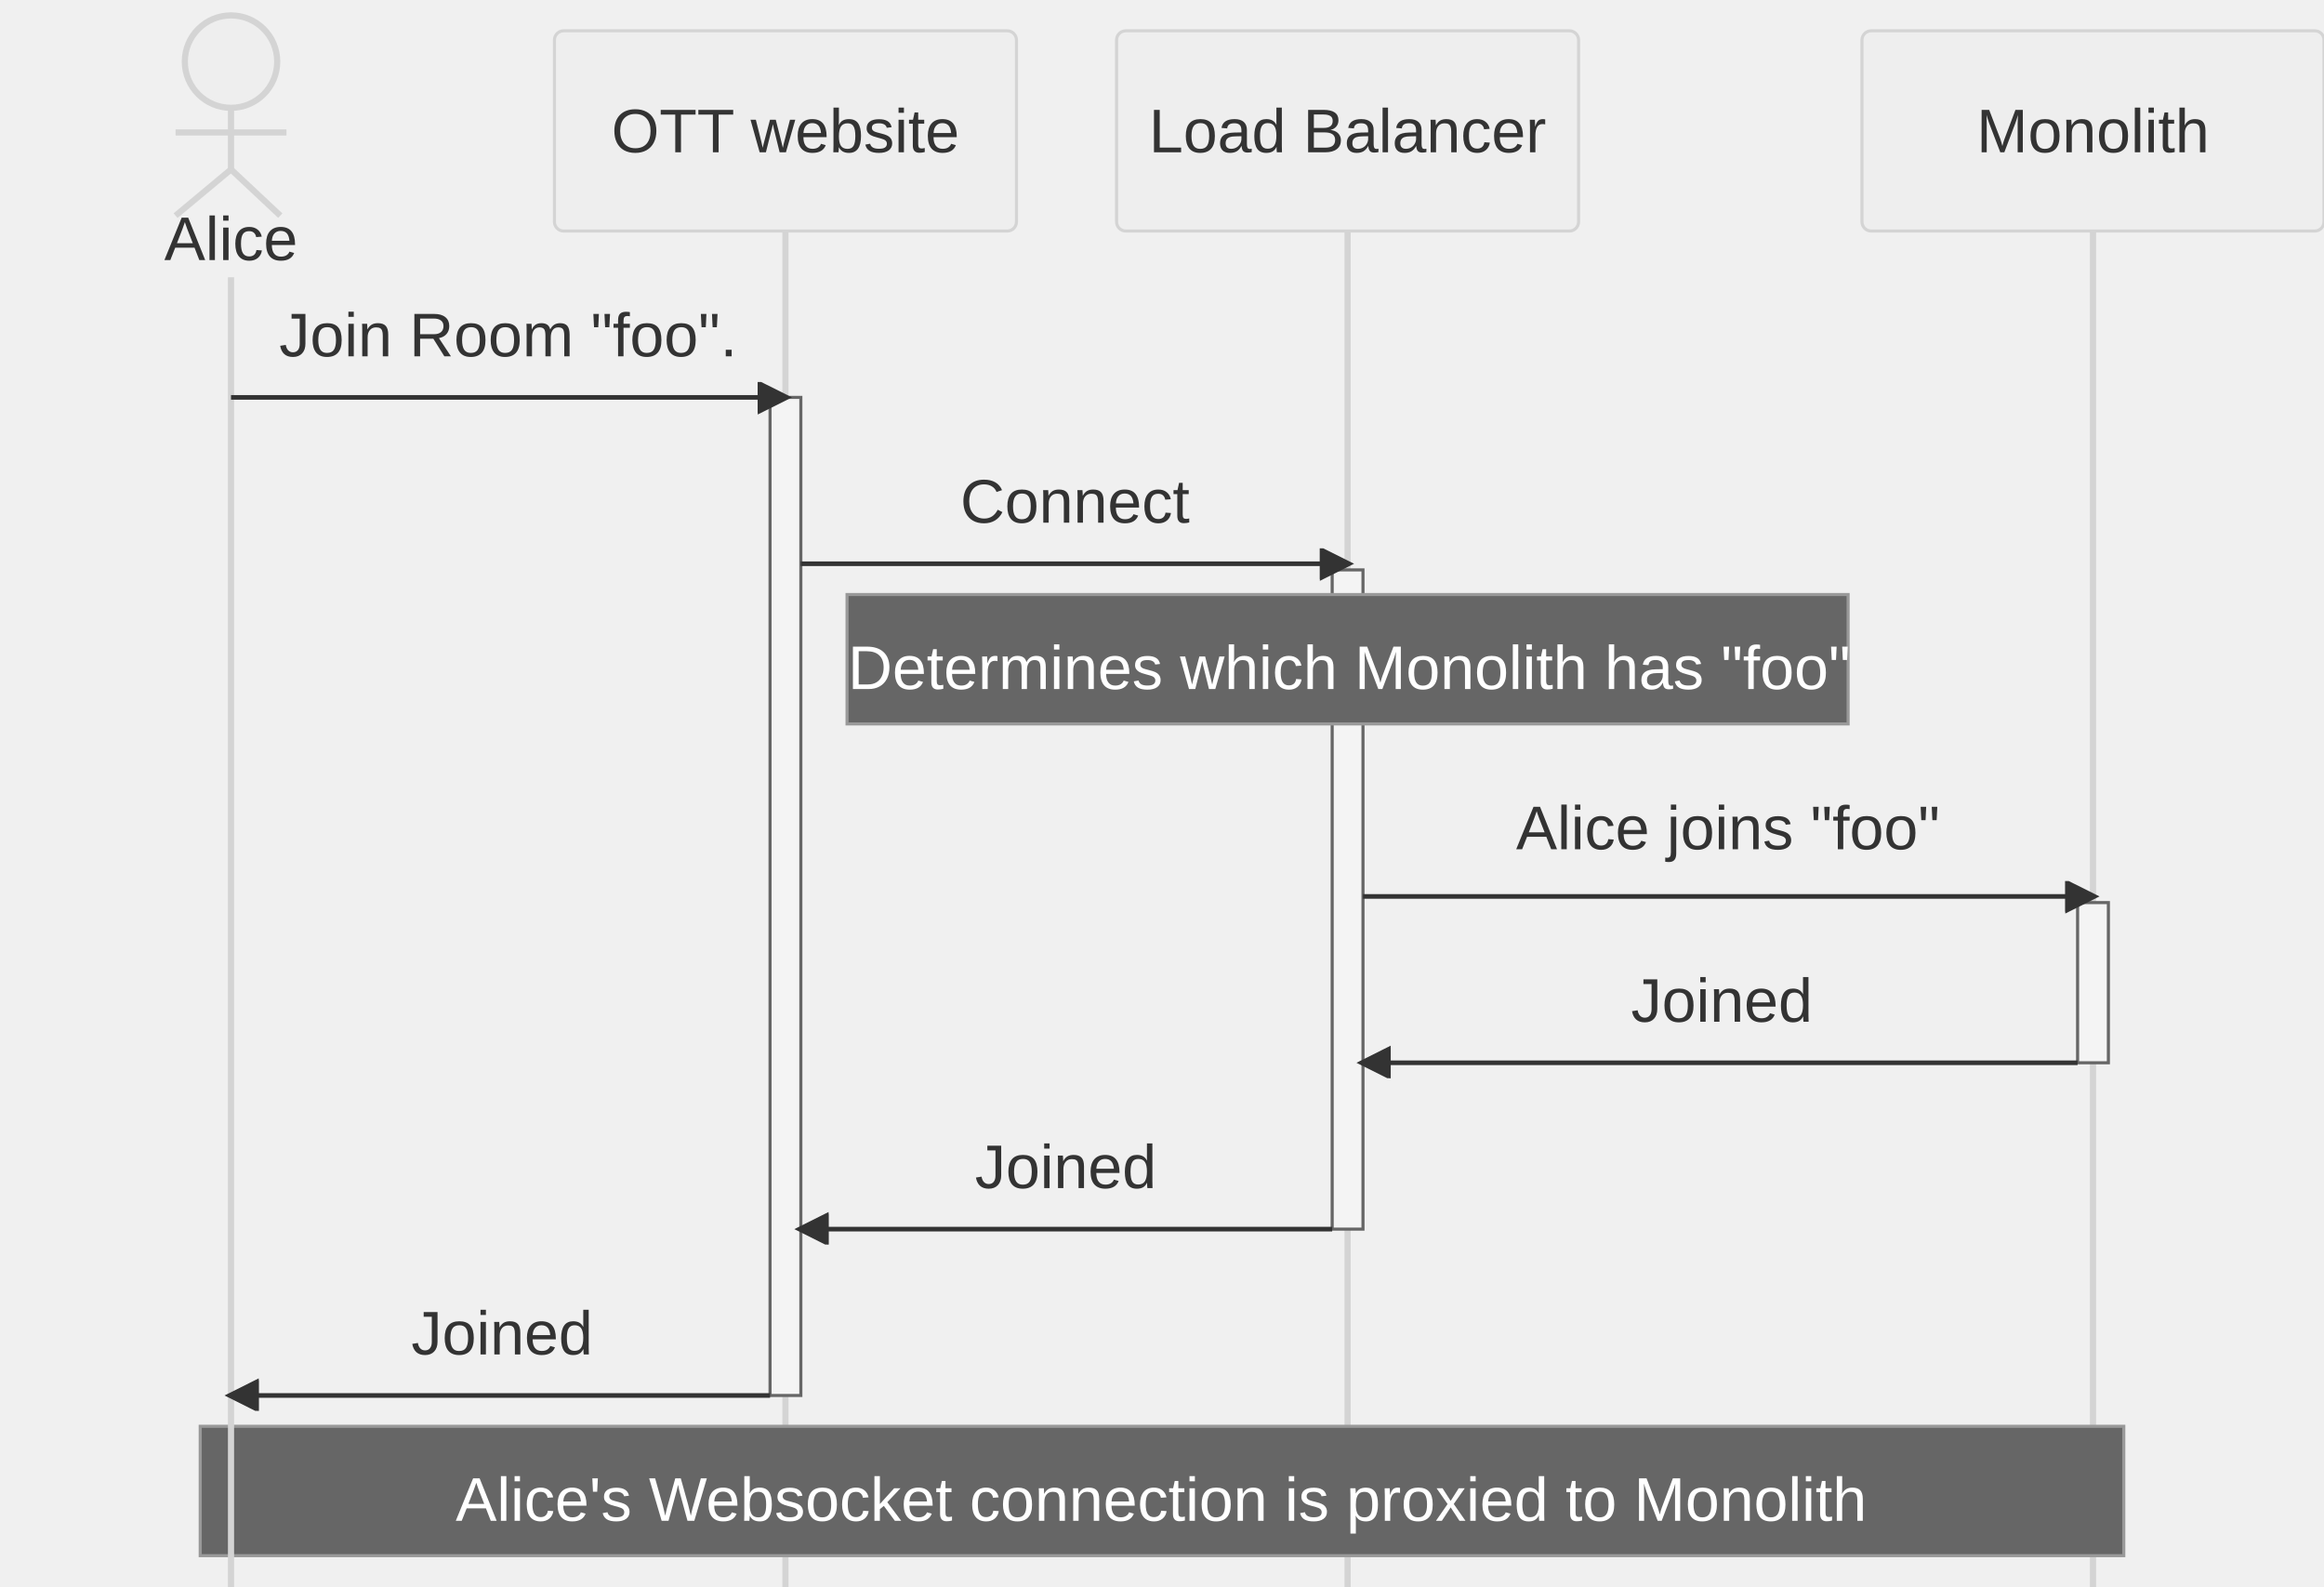
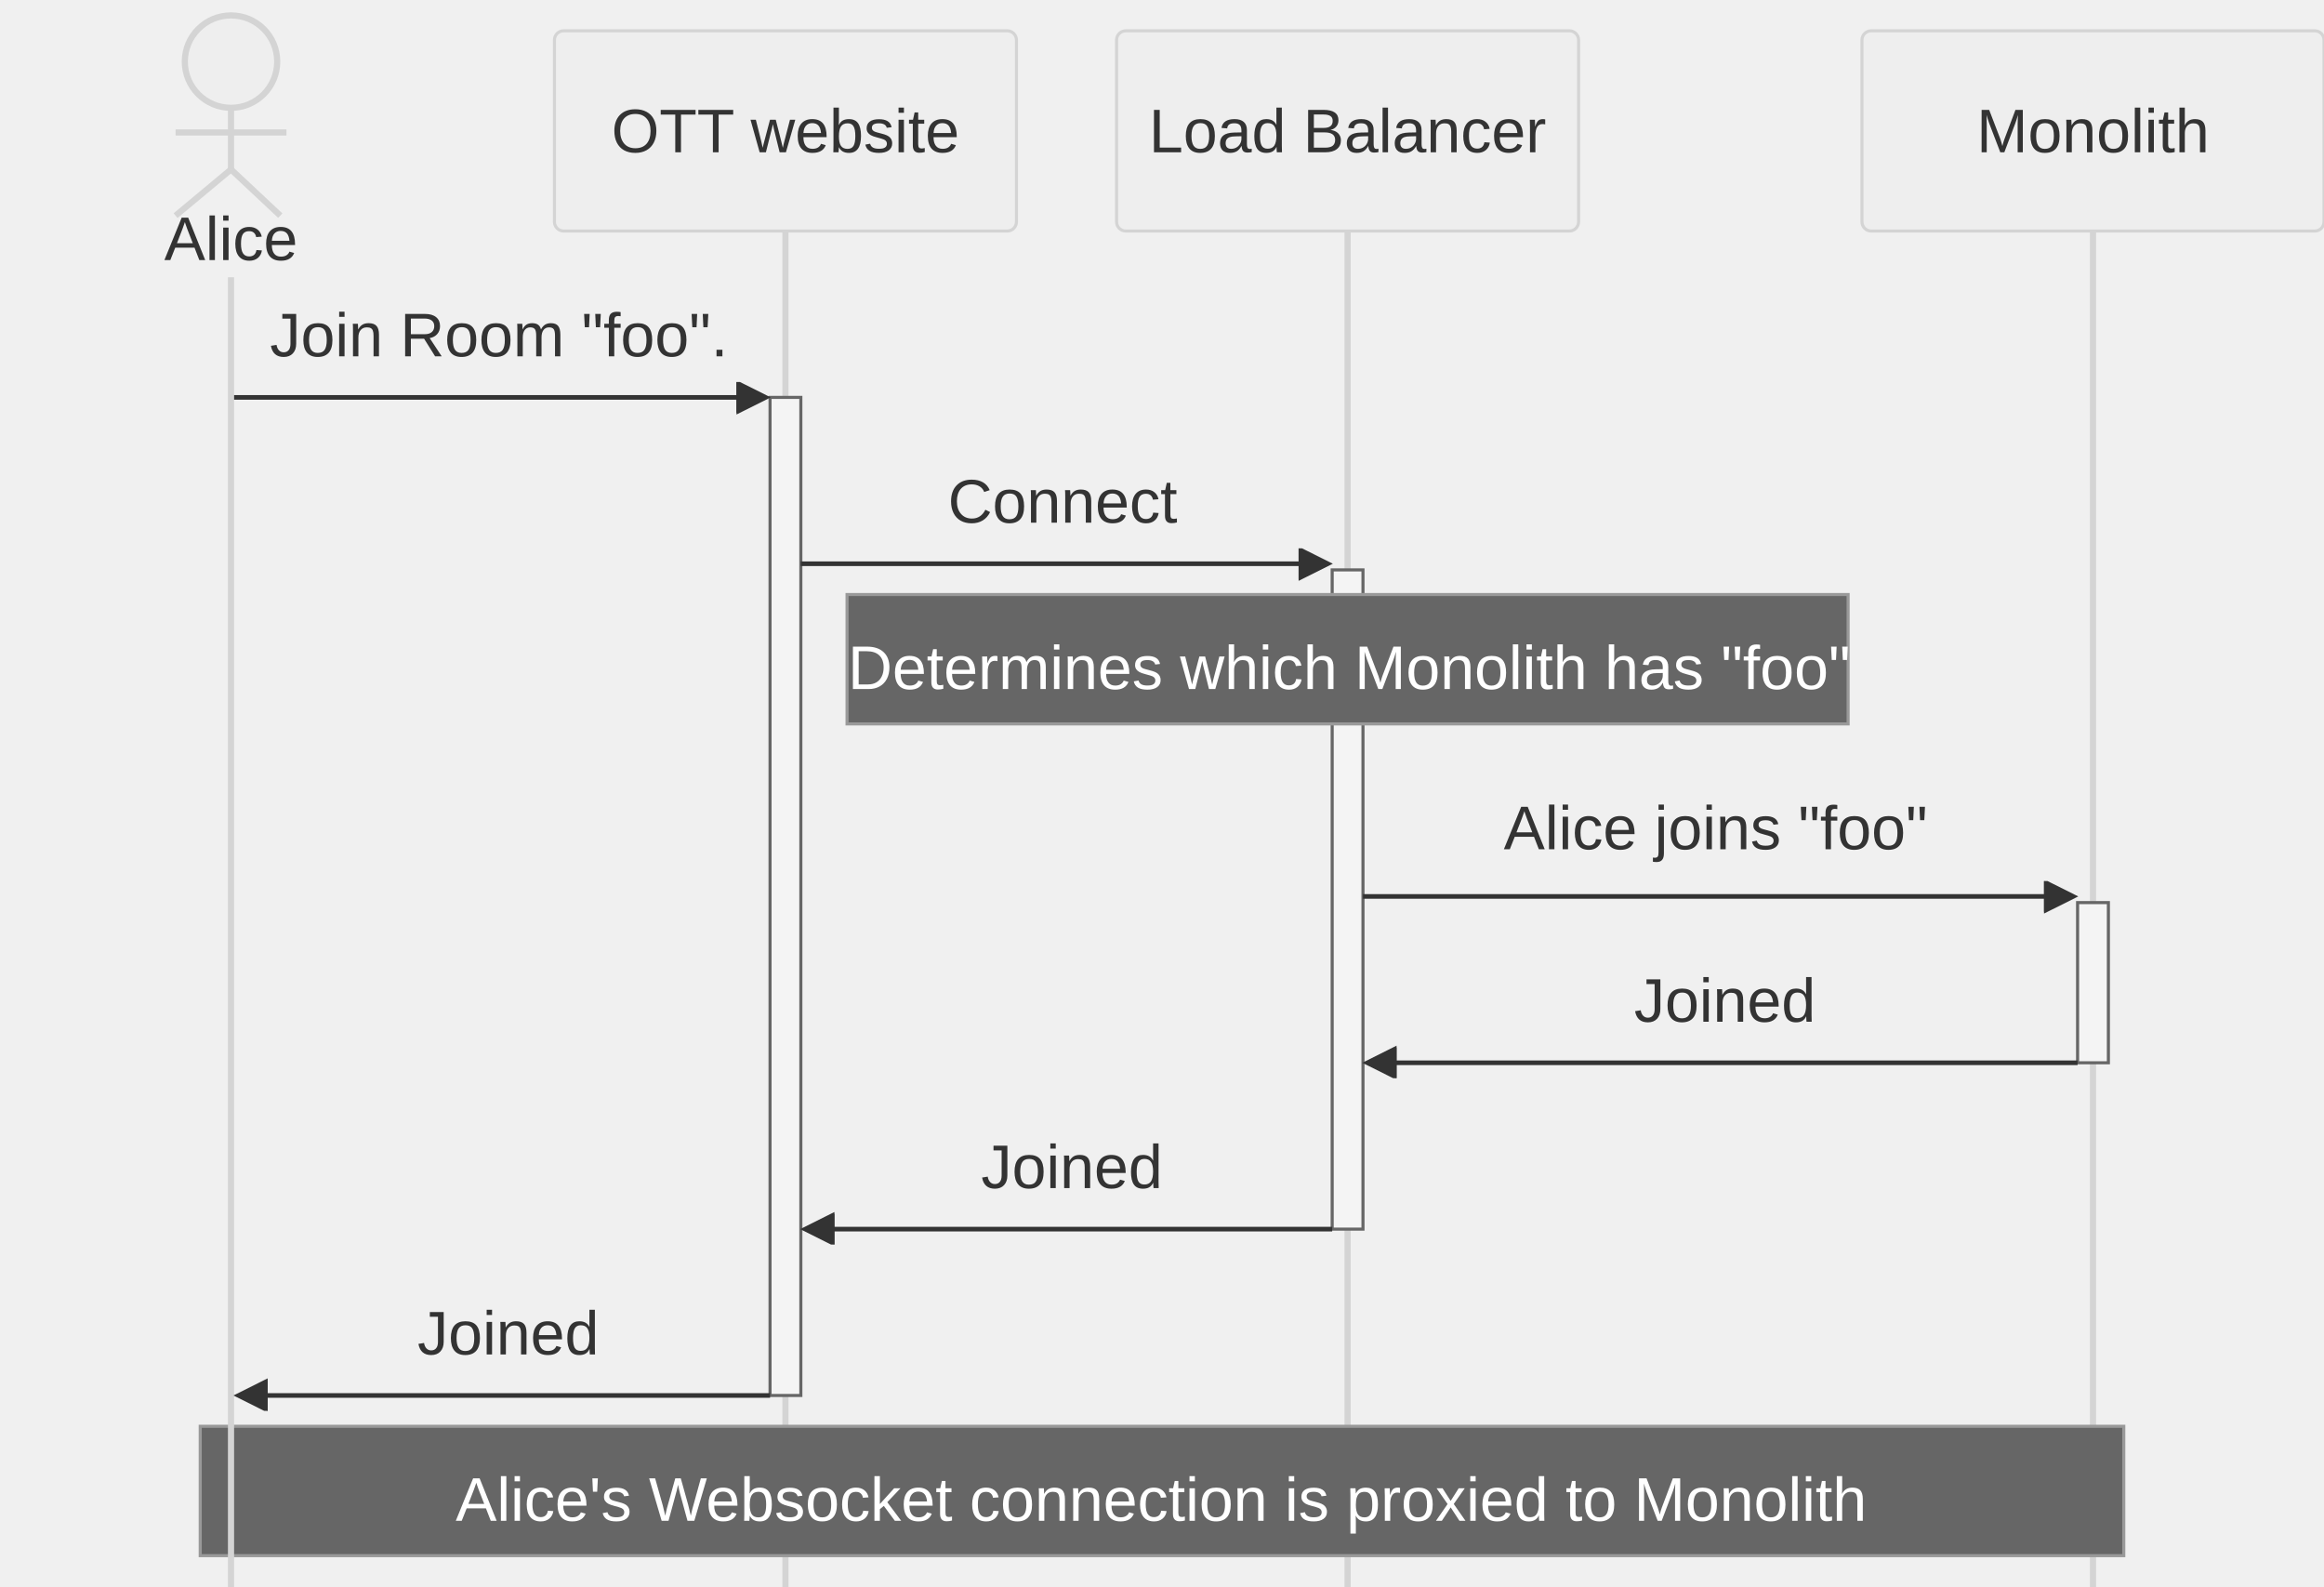
<svg xmlns="http://www.w3.org/2000/svg" aria-roledescription="sequence" role="graphics-document document" viewBox="0 -10 754.5 515" style="max-width: 754.5px; background-color: white;" width="100%" id="my-svg">
  <g>
    <line stroke="#999" stroke-width="0.5px" class="200" y2="2000" x2="679.5" y1="5" x1="679.5" id="actor3" />
    <g id="root-3">
      <rect class="actor" ry="3" rx="3" height="65" width="150" stroke="#666" fill="#eaeaea" y="0" x="604.5" />
      <text style="text-anchor: middle; font-size: 20px; font-weight: 400;" class="actor" alignment-baseline="central" dominant-baseline="central" y="32.5" x="679.5">
        <tspan dy="0" x="679.5">Monolith</tspan>
      </text>
    </g>
  </g>
  <g>
    <line stroke="#999" stroke-width="0.5px" class="200" y2="2000" x2="437.5" y1="5" x1="437.5" id="actor2" />
    <g id="root-2">
      <rect class="actor" ry="3" rx="3" height="65" width="150" stroke="#666" fill="#eaeaea" y="0" x="362.5" />
      <text style="text-anchor: middle; font-size: 20px; font-weight: 400;" class="actor" alignment-baseline="central" dominant-baseline="central" y="32.5" x="437.5">
        <tspan dy="0" x="437.5">Load Balancer</tspan>
      </text>
    </g>
  </g>
  <g>
    <line stroke="#999" stroke-width="0.5px" class="200" y2="2000" x2="255" y1="5" x1="255" id="actor1" />
    <g id="root-1">
      <rect class="actor" ry="3" rx="3" height="65" width="150" stroke="#666" fill="#eaeaea" y="0" x="180" />
      <text style="text-anchor: middle; font-size: 20px; font-weight: 400;" class="actor" alignment-baseline="central" dominant-baseline="central" y="32.5" x="255">
        <tspan dy="0" x="255">OTT website</tspan>
      </text>
    </g>
  </g>
  <style>#my-svg{font-family:"trebuchet ms",verdana,arial,sans-serif;font-size:16px;fill:#000000;}#my-svg .error-icon{fill:#552222;}#my-svg .error-text{fill:#552222;stroke:#552222;}#my-svg .edge-thickness-normal{stroke-width:2px;}#my-svg .edge-thickness-thick{stroke-width:3.5px;}#my-svg .edge-pattern-solid{stroke-dasharray:0;}#my-svg .edge-pattern-dashed{stroke-dasharray:3;}#my-svg .edge-pattern-dotted{stroke-dasharray:2;}#my-svg .marker{fill:#666;stroke:#666;}#my-svg .marker.cross{stroke:#666;}#my-svg svg{font-family:"trebuchet ms",verdana,arial,sans-serif;font-size:16px;}#my-svg .actor{stroke:hsl(0, 0%, 83%);fill:#eee;}#my-svg text.actor&gt;tspan{fill:#333;stroke:none;}#my-svg .actor-line{stroke:#666;}#my-svg .messageLine0{stroke-width:1.5;stroke-dasharray:none;stroke:#333;}#my-svg .messageLine1{stroke-width:1.5;stroke-dasharray:2,2;stroke:#333;}#my-svg #arrowhead path{fill:#333;stroke:#333;}#my-svg .sequenceNumber{fill:white;}#my-svg #sequencenumber{fill:#333;}#my-svg #crosshead path{fill:#333;stroke:#333;}#my-svg .messageText{fill:#333;stroke:none;}#my-svg .labelBox{stroke:hsl(0, 0%, 83%);fill:#eee;}#my-svg .labelText,#my-svg .labelText&gt;tspan{fill:#333;stroke:none;}#my-svg .loopText,#my-svg .loopText&gt;tspan{fill:#333;stroke:none;}#my-svg .loopLine{stroke-width:2px;stroke-dasharray:2,2;stroke:hsl(0, 0%, 83%);fill:hsl(0, 0%, 83%);}#my-svg .note{stroke:#999;fill:#666;}#my-svg .noteText,#my-svg .noteText&gt;tspan{fill:#fff;stroke:none;}#my-svg .activation0{fill:#f4f4f4;stroke:#666;}#my-svg .activation1{fill:#f4f4f4;stroke:#666;}#my-svg .activation2{fill:#f4f4f4;stroke:#666;}#my-svg .actorPopupMenu{position:absolute;}#my-svg .actorPopupMenuPanel{position:absolute;fill:#eee;box-shadow:0px 8px 16px 0px rgba(0,0,0,0.2);filter:drop-shadow(3px 5px 2px rgb(0 0 0 / 0.4));}#my-svg .actor-man line{stroke:hsl(0, 0%, 83%);fill:#eee;}#my-svg .actor-man circle,#my-svg line{stroke:hsl(0, 0%, 83%);fill:#eee;stroke-width:2px;}#my-svg :root{--mermaid-font-family:"trebuchet ms",verdana,arial,sans-serif;}</style>
  <g />
  <defs>
    <symbol height="24" width="24" id="computer">
      <path d="M2 2v13h20v-13h-20zm18 11h-16v-9h16v9zm-10.228 6l.466-1h3.524l.467 1h-4.457zm14.228 3h-24l2-6h2.104l-1.33 4h18.45l-1.297-4h2.073l2 6zm-5-10h-14v-7h14v7z" transform="scale(.5)" />
    </symbol>
  </defs>
  <defs>
    <symbol clip-rule="evenodd" fill-rule="evenodd" id="database">
      <path d="M12.258.001l.256.004.255.005.253.008.251.01.249.012.247.015.246.016.242.019.241.02.239.023.236.024.233.027.231.028.229.031.225.032.223.034.22.036.217.038.214.04.211.041.208.043.205.045.201.046.198.048.194.05.191.051.187.053.183.054.18.056.175.057.172.059.168.06.163.061.16.063.155.064.15.066.074.033.073.033.071.034.07.034.069.035.068.035.067.035.066.035.064.036.064.036.062.036.06.036.06.037.058.037.058.037.055.038.055.038.053.038.052.038.051.039.05.039.048.039.047.039.045.04.044.04.043.04.041.04.04.041.039.041.037.041.036.041.034.041.033.042.032.042.03.042.029.042.027.042.026.043.024.043.023.043.021.043.02.043.018.044.017.043.015.044.013.044.012.044.011.045.009.044.007.045.006.045.004.045.002.045.001.045v17l-.001.045-.002.045-.004.045-.006.045-.007.045-.009.044-.011.045-.012.044-.013.044-.015.044-.017.043-.018.044-.02.043-.021.043-.023.043-.024.043-.026.043-.027.042-.029.042-.03.042-.032.042-.033.042-.034.041-.036.041-.037.041-.039.041-.04.041-.041.04-.043.04-.044.04-.045.04-.047.039-.048.039-.05.039-.051.039-.052.038-.053.038-.055.038-.055.038-.058.037-.058.037-.06.037-.06.036-.062.036-.064.036-.064.036-.066.035-.067.035-.068.035-.069.035-.07.034-.071.034-.073.033-.074.033-.15.066-.155.064-.16.063-.163.061-.168.06-.172.059-.175.057-.18.056-.183.054-.187.053-.191.051-.194.05-.198.048-.201.046-.205.045-.208.043-.211.041-.214.04-.217.038-.22.036-.223.034-.225.032-.229.031-.231.028-.233.027-.236.024-.239.023-.241.02-.242.019-.246.016-.247.015-.249.012-.251.01-.253.008-.255.005-.256.004-.258.001-.258-.001-.256-.004-.255-.005-.253-.008-.251-.01-.249-.012-.247-.015-.245-.016-.243-.019-.241-.02-.238-.023-.236-.024-.234-.027-.231-.028-.228-.031-.226-.032-.223-.034-.22-.036-.217-.038-.214-.04-.211-.041-.208-.043-.204-.045-.201-.046-.198-.048-.195-.05-.19-.051-.187-.053-.184-.054-.179-.056-.176-.057-.172-.059-.167-.06-.164-.061-.159-.063-.155-.064-.151-.066-.074-.033-.072-.033-.072-.034-.07-.034-.069-.035-.068-.035-.067-.035-.066-.035-.064-.036-.063-.036-.062-.036-.061-.036-.06-.037-.058-.037-.057-.037-.056-.038-.055-.038-.053-.038-.052-.038-.051-.039-.049-.039-.049-.039-.046-.039-.046-.04-.044-.04-.043-.04-.041-.04-.04-.041-.039-.041-.037-.041-.036-.041-.034-.041-.033-.042-.032-.042-.03-.042-.029-.042-.027-.042-.026-.043-.024-.043-.023-.043-.021-.043-.02-.043-.018-.044-.017-.043-.015-.044-.013-.044-.012-.044-.011-.045-.009-.044-.007-.045-.006-.045-.004-.045-.002-.045-.001-.045v-17l.001-.045.002-.045.004-.045.006-.045.007-.045.009-.044.011-.045.012-.044.013-.044.015-.044.017-.043.018-.044.02-.043.021-.043.023-.043.024-.043.026-.043.027-.042.029-.042.03-.042.032-.042.033-.042.034-.041.036-.041.037-.041.039-.041.04-.041.041-.04.043-.04.044-.04.046-.04.046-.039.049-.039.049-.039.051-.039.052-.038.053-.038.055-.038.056-.038.057-.037.058-.037.06-.037.061-.036.062-.036.063-.036.064-.036.066-.035.067-.035.068-.035.069-.035.07-.034.072-.034.072-.033.074-.033.151-.066.155-.064.159-.063.164-.061.167-.06.172-.059.176-.057.179-.056.184-.054.187-.053.19-.051.195-.05.198-.048.201-.046.204-.045.208-.043.211-.041.214-.04.217-.038.22-.036.223-.034.226-.032.228-.031.231-.028.234-.027.236-.024.238-.023.241-.02.243-.019.245-.016.247-.015.249-.012.251-.01.253-.008.255-.005.256-.004.258-.001.258.001zm-9.258 20.499v.01l.001.021.003.021.004.022.005.021.006.022.007.022.009.023.01.022.011.023.012.023.013.023.015.023.016.024.017.023.018.024.019.024.021.024.022.025.023.024.024.025.052.049.056.05.061.051.066.051.07.051.075.051.079.052.084.052.088.052.092.052.097.052.102.051.105.052.11.052.114.051.119.051.123.051.127.05.131.05.135.05.139.048.144.049.147.047.152.047.155.047.16.045.163.045.167.043.171.043.176.041.178.041.183.039.187.039.19.037.194.035.197.035.202.033.204.031.209.03.212.029.216.027.219.025.222.024.226.021.23.02.233.018.236.016.24.015.243.012.246.01.249.008.253.005.256.004.259.001.26-.001.257-.004.254-.005.25-.008.247-.011.244-.012.241-.014.237-.016.233-.018.231-.021.226-.021.224-.024.22-.026.216-.027.212-.028.21-.031.205-.031.202-.034.198-.034.194-.036.191-.037.187-.039.183-.04.179-.04.175-.042.172-.043.168-.044.163-.045.16-.046.155-.046.152-.047.148-.048.143-.049.139-.049.136-.05.131-.05.126-.05.123-.051.118-.052.114-.051.11-.052.106-.052.101-.052.096-.052.092-.052.088-.053.083-.051.079-.052.074-.052.07-.051.065-.051.06-.051.056-.05.051-.05.023-.024.023-.025.021-.024.02-.024.019-.024.018-.024.017-.024.015-.023.014-.024.013-.023.012-.023.01-.023.01-.022.008-.022.006-.022.006-.022.004-.022.004-.021.001-.021.001-.021v-4.127l-.077.055-.08.053-.083.054-.085.053-.087.052-.09.052-.093.051-.095.05-.097.05-.1.049-.102.049-.105.048-.106.047-.109.047-.111.046-.114.045-.115.045-.118.044-.12.043-.122.042-.124.042-.126.041-.128.04-.13.04-.132.038-.134.038-.135.037-.138.037-.139.035-.142.035-.143.034-.144.033-.147.032-.148.031-.15.03-.151.03-.153.029-.154.027-.156.027-.158.026-.159.025-.161.024-.162.023-.163.022-.165.021-.166.02-.167.019-.169.018-.169.017-.171.016-.173.015-.173.014-.175.013-.175.012-.177.011-.178.01-.179.008-.179.008-.181.006-.182.005-.182.004-.184.003-.184.002h-.37l-.184-.002-.184-.003-.182-.004-.182-.005-.181-.006-.179-.008-.179-.008-.178-.01-.176-.011-.176-.012-.175-.013-.173-.014-.172-.015-.171-.016-.17-.017-.169-.018-.167-.019-.166-.02-.165-.021-.163-.022-.162-.023-.161-.024-.159-.025-.157-.026-.156-.027-.155-.027-.153-.029-.151-.03-.15-.03-.148-.031-.146-.032-.145-.033-.143-.034-.141-.035-.14-.035-.137-.037-.136-.037-.134-.038-.132-.038-.13-.04-.128-.04-.126-.041-.124-.042-.122-.042-.12-.044-.117-.043-.116-.045-.113-.045-.112-.046-.109-.047-.106-.047-.105-.048-.102-.049-.1-.049-.097-.05-.095-.05-.093-.052-.09-.051-.087-.052-.085-.053-.083-.054-.08-.054-.077-.054v4.127zm0-5.654v.011l.001.021.003.021.004.021.005.022.006.022.007.022.009.022.01.022.011.023.012.023.013.023.015.024.016.023.017.024.018.024.019.024.021.024.022.024.023.025.024.024.052.05.056.05.061.05.066.051.07.051.075.052.079.051.084.052.088.052.092.052.097.052.102.052.105.052.11.051.114.051.119.052.123.05.127.051.131.05.135.049.139.049.144.048.147.048.152.047.155.046.16.045.163.045.167.044.171.042.176.042.178.04.183.04.187.038.19.037.194.036.197.034.202.033.204.032.209.03.212.028.216.027.219.025.222.024.226.022.23.02.233.018.236.016.24.014.243.012.246.01.249.008.253.006.256.003.259.001.26-.001.257-.003.254-.006.25-.008.247-.01.244-.012.241-.015.237-.016.233-.018.231-.02.226-.022.224-.024.22-.025.216-.027.212-.029.21-.03.205-.032.202-.033.198-.035.194-.036.191-.037.187-.039.183-.039.179-.041.175-.042.172-.043.168-.044.163-.045.16-.045.155-.047.152-.047.148-.048.143-.048.139-.05.136-.049.131-.05.126-.051.123-.051.118-.051.114-.052.11-.052.106-.052.101-.052.096-.052.092-.052.088-.052.083-.052.079-.052.074-.051.07-.052.065-.051.06-.05.056-.051.051-.049.023-.025.023-.024.021-.025.02-.024.019-.024.018-.024.017-.024.015-.023.014-.023.013-.024.012-.022.01-.023.01-.023.008-.022.006-.022.006-.022.004-.021.004-.022.001-.021.001-.021v-4.139l-.077.054-.08.054-.083.054-.085.052-.087.053-.09.051-.093.051-.095.051-.097.05-.1.049-.102.049-.105.048-.106.047-.109.047-.111.046-.114.045-.115.044-.118.044-.12.044-.122.042-.124.042-.126.041-.128.04-.13.039-.132.039-.134.038-.135.037-.138.036-.139.036-.142.035-.143.033-.144.033-.147.033-.148.031-.15.03-.151.03-.153.028-.154.028-.156.027-.158.026-.159.025-.161.024-.162.023-.163.022-.165.021-.166.02-.167.019-.169.018-.169.017-.171.016-.173.015-.173.014-.175.013-.175.012-.177.011-.178.009-.179.009-.179.007-.181.007-.182.005-.182.004-.184.003-.184.002h-.37l-.184-.002-.184-.003-.182-.004-.182-.005-.181-.007-.179-.007-.179-.009-.178-.009-.176-.011-.176-.012-.175-.013-.173-.014-.172-.015-.171-.016-.17-.017-.169-.018-.167-.019-.166-.02-.165-.021-.163-.022-.162-.023-.161-.024-.159-.025-.157-.026-.156-.027-.155-.028-.153-.028-.151-.03-.15-.03-.148-.031-.146-.033-.145-.033-.143-.033-.141-.035-.14-.036-.137-.036-.136-.037-.134-.038-.132-.039-.13-.039-.128-.04-.126-.041-.124-.042-.122-.043-.12-.043-.117-.044-.116-.044-.113-.046-.112-.046-.109-.046-.106-.047-.105-.048-.102-.049-.1-.049-.097-.05-.095-.051-.093-.051-.09-.051-.087-.053-.085-.052-.083-.054-.08-.054-.077-.054v4.139zm0-5.666v.011l.001.02.003.022.004.021.005.022.006.021.007.022.009.023.01.022.011.023.012.023.013.023.015.023.016.024.017.024.018.023.019.024.021.025.022.024.023.024.024.025.052.05.056.05.061.05.066.051.07.051.075.052.079.051.084.052.088.052.092.052.097.052.102.052.105.051.11.052.114.051.119.051.123.051.127.05.131.05.135.05.139.049.144.048.147.048.152.047.155.046.16.045.163.045.167.043.171.043.176.042.178.04.183.04.187.038.19.037.194.036.197.034.202.033.204.032.209.03.212.028.216.027.219.025.222.024.226.021.23.02.233.018.236.017.24.014.243.012.246.01.249.008.253.006.256.003.259.001.26-.001.257-.003.254-.006.25-.008.247-.01.244-.013.241-.014.237-.016.233-.018.231-.02.226-.022.224-.024.22-.025.216-.027.212-.029.21-.03.205-.032.202-.033.198-.035.194-.036.191-.037.187-.039.183-.039.179-.041.175-.042.172-.043.168-.044.163-.045.16-.045.155-.047.152-.047.148-.048.143-.049.139-.049.136-.049.131-.051.126-.05.123-.051.118-.052.114-.051.11-.052.106-.052.101-.052.096-.052.092-.052.088-.052.083-.052.079-.052.074-.052.07-.051.065-.051.06-.051.056-.05.051-.049.023-.025.023-.025.021-.024.02-.024.019-.024.018-.024.017-.024.015-.023.014-.024.013-.023.012-.023.01-.022.01-.023.008-.022.006-.022.006-.022.004-.022.004-.021.001-.021.001-.021v-4.153l-.077.054-.08.054-.083.053-.085.053-.087.053-.09.051-.093.051-.095.051-.097.05-.1.049-.102.048-.105.048-.106.048-.109.046-.111.046-.114.046-.115.044-.118.044-.12.043-.122.043-.124.042-.126.041-.128.04-.13.039-.132.039-.134.038-.135.037-.138.036-.139.036-.142.034-.143.034-.144.033-.147.032-.148.032-.15.03-.151.03-.153.028-.154.028-.156.027-.158.026-.159.024-.161.024-.162.023-.163.023-.165.021-.166.02-.167.019-.169.018-.169.017-.171.016-.173.015-.173.014-.175.013-.175.012-.177.01-.178.01-.179.009-.179.007-.181.006-.182.006-.182.004-.184.003-.184.001-.185.001-.185-.001-.184-.001-.184-.003-.182-.004-.182-.006-.181-.006-.179-.007-.179-.009-.178-.01-.176-.01-.176-.012-.175-.013-.173-.014-.172-.015-.171-.016-.17-.017-.169-.018-.167-.019-.166-.02-.165-.021-.163-.023-.162-.023-.161-.024-.159-.024-.157-.026-.156-.027-.155-.028-.153-.028-.151-.03-.15-.03-.148-.032-.146-.032-.145-.033-.143-.034-.141-.034-.14-.036-.137-.036-.136-.037-.134-.038-.132-.039-.13-.039-.128-.041-.126-.041-.124-.041-.122-.043-.12-.043-.117-.044-.116-.044-.113-.046-.112-.046-.109-.046-.106-.048-.105-.048-.102-.048-.1-.05-.097-.049-.095-.051-.093-.051-.09-.052-.087-.052-.085-.053-.083-.053-.08-.054-.077-.054v4.153zm8.74-8.179l-.257.004-.254.005-.25.008-.247.011-.244.012-.241.014-.237.016-.233.018-.231.021-.226.022-.224.023-.22.026-.216.027-.212.028-.21.031-.205.032-.202.033-.198.034-.194.036-.191.038-.187.038-.183.04-.179.041-.175.042-.172.043-.168.043-.163.045-.16.046-.155.046-.152.048-.148.048-.143.048-.139.049-.136.05-.131.05-.126.051-.123.051-.118.051-.114.052-.11.052-.106.052-.101.052-.096.052-.092.052-.088.052-.083.052-.079.052-.074.051-.07.052-.065.051-.06.05-.056.05-.051.05-.023.025-.023.024-.021.024-.02.025-.019.024-.018.024-.017.023-.015.024-.014.023-.013.023-.012.023-.01.023-.01.022-.008.022-.006.023-.006.021-.004.022-.004.021-.001.021-.001.021.001.021.001.021.004.021.004.022.006.021.006.023.008.022.01.022.01.023.012.023.013.023.014.023.015.024.017.023.018.024.019.024.02.025.021.024.023.024.023.025.051.05.056.05.06.05.065.051.07.052.074.051.079.052.083.052.088.052.092.052.096.052.101.052.106.052.11.052.114.052.118.051.123.051.126.051.131.05.136.05.139.049.143.048.148.048.152.048.155.046.16.046.163.045.168.043.172.043.175.042.179.041.183.04.187.038.191.038.194.036.198.034.202.033.205.032.21.031.212.028.216.027.22.026.224.023.226.022.231.021.233.018.237.016.241.014.244.012.247.011.25.008.254.005.257.004.26.001.26-.001.257-.004.254-.005.25-.008.247-.011.244-.012.241-.014.237-.016.233-.018.231-.021.226-.022.224-.023.22-.026.216-.027.212-.028.21-.031.205-.032.202-.033.198-.034.194-.036.191-.038.187-.038.183-.04.179-.041.175-.042.172-.043.168-.043.163-.045.16-.046.155-.046.152-.048.148-.048.143-.048.139-.049.136-.05.131-.05.126-.051.123-.051.118-.051.114-.052.11-.052.106-.052.101-.052.096-.052.092-.052.088-.052.083-.052.079-.052.074-.051.07-.052.065-.051.06-.05.056-.05.051-.05.023-.025.023-.024.021-.024.02-.025.019-.024.018-.024.017-.023.015-.024.014-.023.013-.023.012-.023.01-.023.01-.022.008-.022.006-.023.006-.021.004-.022.004-.021.001-.021.001-.021-.001-.021-.001-.021-.004-.021-.004-.022-.006-.021-.006-.023-.008-.022-.01-.022-.01-.023-.012-.023-.013-.023-.014-.023-.015-.024-.017-.023-.018-.024-.019-.024-.02-.025-.021-.024-.023-.024-.023-.025-.051-.05-.056-.05-.06-.05-.065-.051-.07-.052-.074-.051-.079-.052-.083-.052-.088-.052-.092-.052-.096-.052-.101-.052-.106-.052-.11-.052-.114-.052-.118-.051-.123-.051-.126-.051-.131-.05-.136-.05-.139-.049-.143-.048-.148-.048-.152-.048-.155-.046-.16-.046-.163-.045-.168-.043-.172-.043-.175-.042-.179-.041-.183-.04-.187-.038-.191-.038-.194-.036-.198-.034-.202-.033-.205-.032-.21-.031-.212-.028-.216-.027-.22-.026-.224-.023-.226-.022-.231-.021-.233-.018-.237-.016-.241-.014-.244-.012-.247-.011-.25-.008-.254-.005-.257-.004-.26-.001-.26.001z" transform="scale(.5)" />
    </symbol>
  </defs>
  <defs>
    <symbol height="24" width="24" id="clock">
      <path d="M12 2c5.514 0 10 4.486 10 10s-4.486 10-10 10-10-4.486-10-10 4.486-10 10-10zm0-2c-6.627 0-12 5.373-12 12s5.373 12 12 12 12-5.373 12-12-5.373-12-12-12zm5.848 12.459c.202.038.202.333.001.372-1.907.361-6.045 1.111-6.547 1.111-.719 0-1.301-.582-1.301-1.301 0-.512.77-5.447 1.125-7.445.034-.192.312-.181.343.014l.985 6.238 5.394 1.011z" transform="scale(.5)" />
    </symbol>
  </defs>
  <defs>
-     <marker orient="auto" markerHeight="12" markerWidth="12" markerUnits="userSpaceOnUse" refY="5" refX="9" id="arrowhead">
+     <marker orient="auto" markerHeight="12" markerWidth="12" markerUnits="userSpaceOnUse" refY="5" refX="7.9" id="arrowhead">
      <path d="M 0 0 L 10 5 L 0 10 z" />
    </marker>
  </defs>
  <defs>
-     <marker refY="5" refX="4" orient="auto" markerHeight="8" markerWidth="15" id="crosshead">
+     <marker refY="4.5" refX="4" orient="auto" markerHeight="8" markerWidth="15" id="crosshead">
      <path style="stroke-dasharray: 0, 0;" d="M 1,2 L 6,7 M 6,2 L 1,7" stroke-width="1pt" stroke="#000000" fill="none" />
    </marker>
  </defs>
  <defs>
-     <marker orient="auto" markerHeight="28" markerWidth="20" refY="7" refX="18" id="filled-head">
+     <marker orient="auto" markerHeight="28" markerWidth="20" refY="7" refX="15.5" id="filled-head">
      <path d="M 18,7 L9,13 L14,7 L9,1 Z" />
    </marker>
  </defs>
  <defs>
    <marker orient="auto" markerHeight="40" markerWidth="60" refY="15" refX="15" id="sequencenumber">
      <circle r="6" cy="15" cx="15" />
    </marker>
  </defs>
  <g>
    <rect class="activation0" ry="0" rx="0" height="324" width="10" stroke="#666" fill="#EDF2AE" y="119" x="250" />
  </g>
  <g>
    <rect class="activation0" ry="0" rx="0" height="214" width="10" stroke="#666" fill="#EDF2AE" y="175" x="432.5" />
  </g>
  <g>
    <rect class="note" ry="0" rx="0" height="42" width="325" stroke="#666" fill="#EDF2AE" y="183" x="275" />
    <text style="font-size: 20px; font-weight: 400;" dy="1em" class="noteText" alignment-baseline="middle" dominant-baseline="middle" text-anchor="middle" y="188" x="438">
      <tspan x="438">Determines which Monolith has "foo"</tspan>
    </text>
  </g>
  <g>
    <rect class="activation0" ry="0" rx="0" height="52" width="10" stroke="#666" fill="#EDF2AE" y="283" x="674.5" />
  </g>
  <g>
    <rect class="note" ry="0" rx="0" height="42" width="624.5" stroke="#666" fill="#EDF2AE" y="453" x="65" />
    <text style="font-size: 20px; font-weight: 400;" dy="1em" class="noteText" alignment-baseline="middle" dominant-baseline="middle" text-anchor="middle" y="458" x="377">
      <tspan x="377">Alice's Websocket connection is proxied to Monolith</tspan>
    </text>
  </g>
  <line stroke="#999" stroke-width="0.5px" class="200" y2="2000" x2="75" y1="80" x1="75" id="actor0" />
  <g class="actor-man">
    <line y2="45" x2="75" y1="25" x1="75" id="actor-man-torso0" />
    <line y2="33" x2="93" y1="33" x1="57" id="actor-man-arms0" />
    <line y2="45" x2="75" y1="60" x1="57" />
    <line y2="60" x2="91" y1="45" x1="75" />
    <circle height="65" width="150" r="15" cy="10" cx="75" />
    <text style="text-anchor: middle; font-size: 20px; font-weight: 400;" class="actor" alignment-baseline="central" dominant-baseline="central" y="67.5" x="75">
      <tspan dy="0" x="75">Alice</tspan>
    </text>
  </g>
-   <text style="font-size: 20px; font-weight: 400;" dy="1em" class="messageText" alignment-baseline="middle" dominant-baseline="middle" text-anchor="middle" y="80" x="165">Join Room "foo".</text>
-   <line style="fill: none;" marker-end="url(#arrowhead)" stroke="none" stroke-width="2" class="messageLine0" y2="119" x2="255" y1="119" x1="75" />
-   <text style="font-size: 20px; font-weight: 400;" dy="1em" class="messageText" alignment-baseline="middle" dominant-baseline="middle" text-anchor="middle" y="134" x="349">Connect</text>
-   <line style="fill: none;" marker-end="url(#arrowhead)" stroke="none" stroke-width="2" class="messageLine0" y2="173" x2="437.5" y1="173" x1="260" />
-   <text style="font-size: 20px; font-weight: 400;" dy="1em" class="messageText" alignment-baseline="middle" dominant-baseline="middle" text-anchor="middle" y="240" x="561">Alice joins "foo"</text>
-   <line style="fill: none;" marker-end="url(#arrowhead)" stroke="none" stroke-width="2" class="messageLine0" y2="281" x2="679.5" y1="281" x1="442.5" />
-   <text style="font-size: 20px; font-weight: 400;" dy="1em" class="messageText" alignment-baseline="middle" dominant-baseline="middle" text-anchor="middle" y="296" x="559">Joined</text>
-   <line style="fill: none;" marker-end="url(#arrowhead)" stroke="none" stroke-width="2" class="messageLine0" y2="335" x2="442.5" y1="335" x1="674.5" />
-   <text style="font-size: 20px; font-weight: 400;" dy="1em" class="messageText" alignment-baseline="middle" dominant-baseline="middle" text-anchor="middle" y="350" x="346">Joined</text>
-   <line style="fill: none;" marker-end="url(#arrowhead)" stroke="none" stroke-width="2" class="messageLine0" y2="389" x2="260" y1="389" x1="432.5" />
-   <text style="font-size: 20px; font-weight: 400;" dy="1em" class="messageText" alignment-baseline="middle" dominant-baseline="middle" text-anchor="middle" y="404" x="163">Joined</text>
-   <line style="fill: none;" marker-end="url(#arrowhead)" stroke="none" stroke-width="2" class="messageLine0" y2="443" x2="75" y1="443" x1="250" />
+   <text style="font-size: 20px; font-weight: 400;" dy="1em" class="messageText" alignment-baseline="middle" dominant-baseline="middle" text-anchor="middle" y="80" x="162">Join Room "foo".</text>
+   <line style="fill: none;" marker-end="url(#arrowhead)" stroke="none" stroke-width="2" class="messageLine0" y2="119" x2="247" y1="119" x1="76" />
+   <text style="font-size: 20px; font-weight: 400;" dy="1em" class="messageText" alignment-baseline="middle" dominant-baseline="middle" text-anchor="middle" y="134" x="345">Connect</text>
+   <line style="fill: none;" marker-end="url(#arrowhead)" stroke="none" stroke-width="2" class="messageLine0" y2="173" x2="429.5" y1="173" x1="260" />
+   <text style="font-size: 20px; font-weight: 400;" dy="1em" class="messageText" alignment-baseline="middle" dominant-baseline="middle" text-anchor="middle" y="240" x="557">Alice joins "foo"</text>
+   <line style="fill: none;" marker-end="url(#arrowhead)" stroke="none" stroke-width="2" class="messageLine0" y2="281" x2="671.5" y1="281" x1="442.5" />
+   <text style="font-size: 20px; font-weight: 400;" dy="1em" class="messageText" alignment-baseline="middle" dominant-baseline="middle" text-anchor="middle" y="296" x="560">Joined</text>
+   <line style="fill: none;" marker-end="url(#arrowhead)" stroke="none" stroke-width="2" class="messageLine0" y2="335" x2="445.5" y1="335" x1="674.5" />
+   <text style="font-size: 20px; font-weight: 400;" dy="1em" class="messageText" alignment-baseline="middle" dominant-baseline="middle" text-anchor="middle" y="350" x="348">Joined</text>
+   <line style="fill: none;" marker-end="url(#arrowhead)" stroke="none" stroke-width="2" class="messageLine0" y2="389" x2="263" y1="389" x1="432.5" />
+   <text style="font-size: 20px; font-weight: 400;" dy="1em" class="messageText" alignment-baseline="middle" dominant-baseline="middle" text-anchor="middle" y="404" x="165">Joined</text>
+   <line style="fill: none;" marker-end="url(#arrowhead)" stroke="none" stroke-width="2" class="messageLine0" y2="443" x2="79" y1="443" x1="250" />
</svg>
